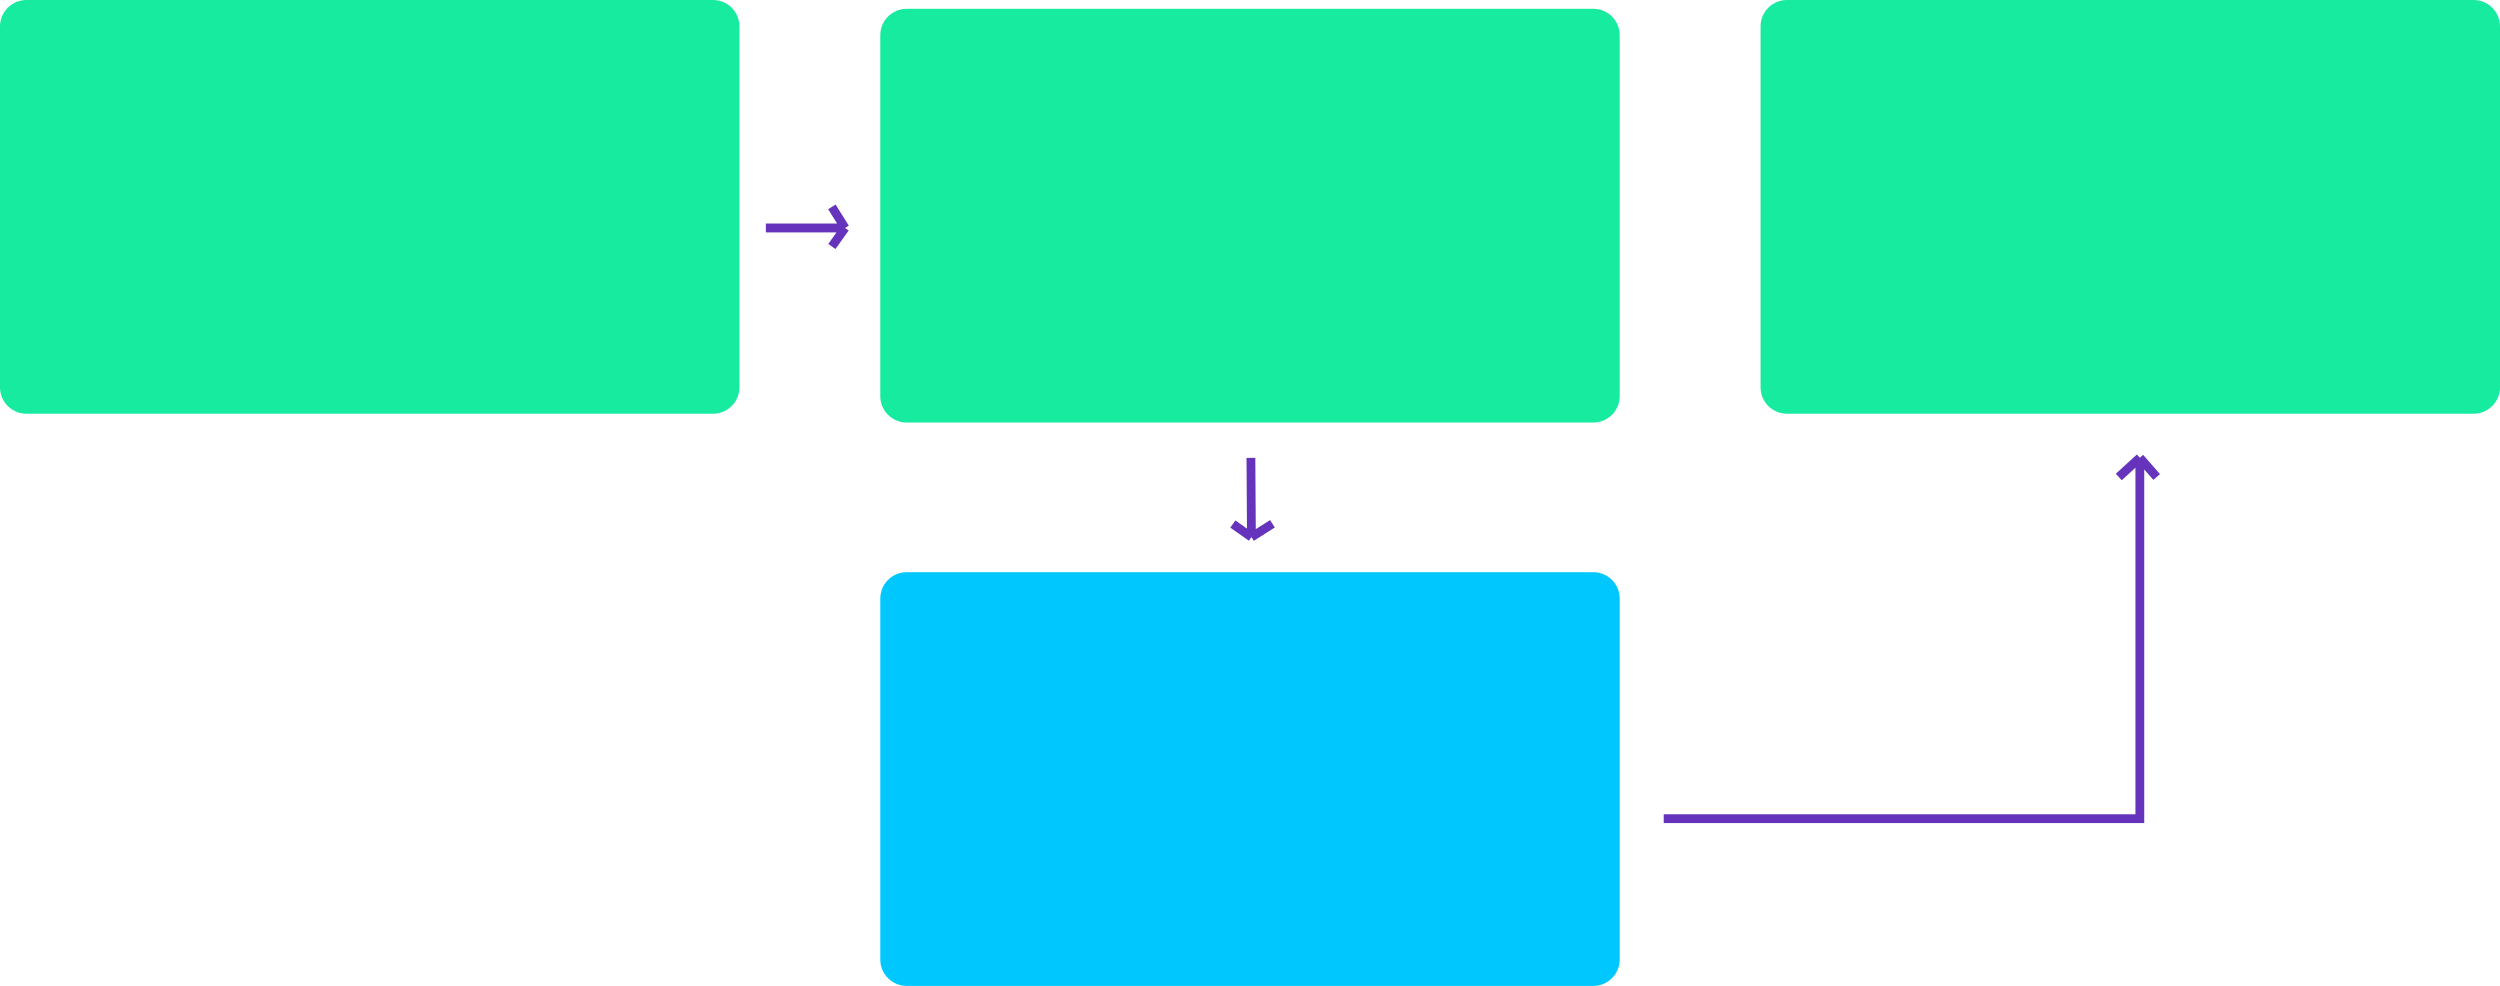
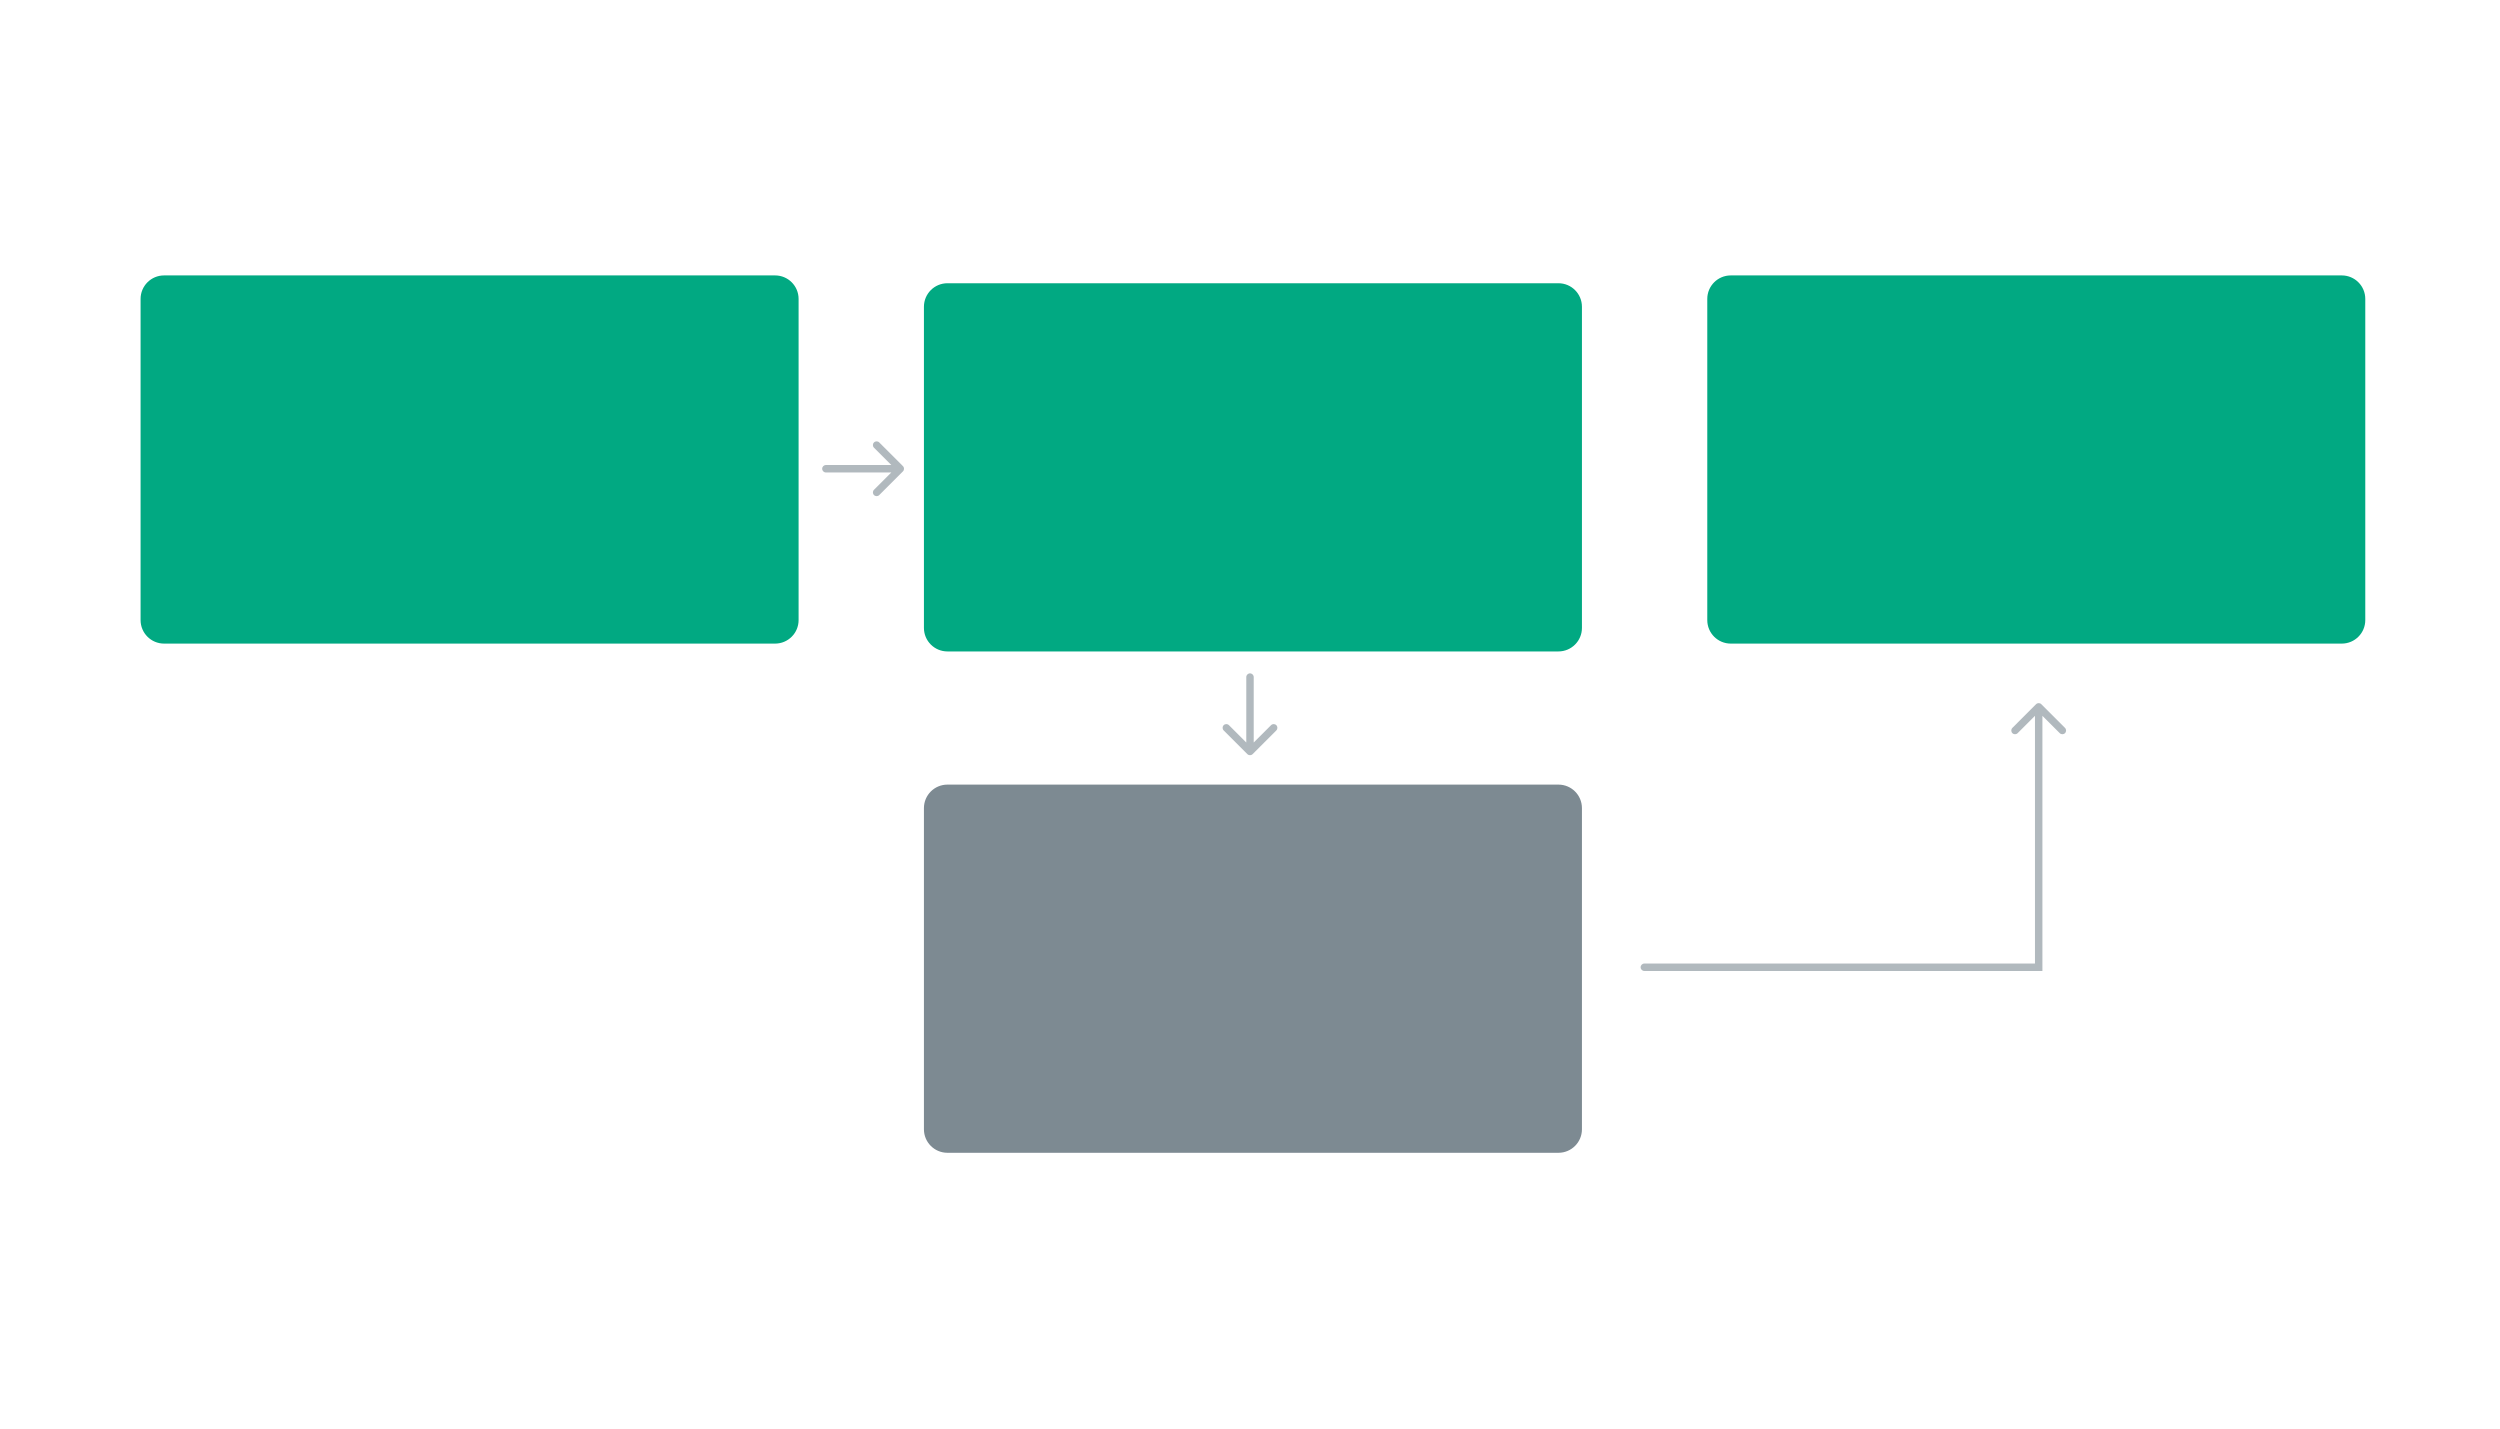
- <svg xmlns="http://www.w3.org/2000/svg" width="284" height="112" viewBox="0 0 284 112" fill="none">
-   <rect width="84" height="47" rx="3" fill="#17EBA0" />
-   <rect x="100" y="1" width="84" height="47" rx="3" fill="#17EBA0" />
-   <rect x="200" width="84" height="47" rx="3" fill="#17EBA0" />
-   <rect x="100" y="65" width="84" height="47" rx="3" fill="#00C8FF" />
-   <path d="M87 25.897H96M96 25.897L94.5 28M96 25.897L94.5 23.5" stroke="#6633BC" />
-   <path d="M142.103 52.016L142.163 61.016M142.163 61.016L140.05 59.53M142.163 61.016L144.55 59.5" stroke="#6633BC" />
-   <path d="M189 93H243.085V52M243.085 52L240.692 54.187M243.085 52L245 54.187" stroke="#6633BC" />
+ <svg xmlns="http://www.w3.org/2000/svg" width="336" height="192" viewBox="0 0 336 192" fill="none">
+   <path d="M104.172 37.016H22.053C20.308 37.016 18.894 38.43 18.894 40.174V83.341C18.894 85.086 20.308 86.5 22.053 86.5H104.172C105.917 86.5 107.331 85.086 107.331 83.341V40.174C107.331 38.43 105.917 37.016 104.172 37.016Z" fill="#01A982" />
+   <path d="M209.454 38.068H127.334C125.59 38.068 124.176 39.483 124.176 41.227V84.394C124.176 86.138 125.59 87.553 127.334 87.553H209.454C211.199 87.553 212.613 86.138 212.613 84.394V41.227C212.613 39.483 211.199 38.068 209.454 38.068Z" fill="#01A982" />
+   <path d="M314.736 37.016H232.616C230.872 37.016 229.458 38.43 229.458 40.174V83.341C229.458 85.086 230.872 86.5 232.616 86.5H314.736C316.48 86.5 317.894 85.086 317.894 83.341V40.174C317.894 38.43 316.48 37.016 314.736 37.016Z" fill="#01A982" />
+   <path d="M111 62.5C110.724 62.5 110.5 62.724 110.5 63C110.5 63.276 110.724 63.5 111 63.5V63V62.5ZM121.354 63.354C121.549 63.158 121.549 62.842 121.354 62.646L118.172 59.465C117.976 59.269 117.66 59.269 117.464 59.465C117.269 59.66 117.269 59.976 117.464 60.172L120.293 63L117.464 65.828C117.269 66.024 117.269 66.34 117.464 66.535C117.66 66.731 117.976 66.731 118.172 66.535L121.354 63.354ZM111 63V63.5H121V63V62.5H111V63Z" fill="#B1B9BE" />
+   <path d="M221 129.5C220.724 129.5 220.5 129.724 220.5 130C220.5 130.276 220.724 130.5 221 130.5V130V129.5ZM274 130V130.5H274.5V130H274ZM274.354 94.646C274.158 94.451 273.842 94.451 273.646 94.646L270.464 97.828C270.269 98.024 270.269 98.34 270.464 98.535C270.66 98.731 270.976 98.731 271.172 98.535L274 95.707L276.828 98.535C277.024 98.731 277.34 98.731 277.536 98.535C277.731 98.34 277.731 98.024 277.536 97.828L274.354 94.646ZM221 130V130.5H274V130V129.5H221V130ZM274 130H274.5V95H274H273.5V130H274Z" fill="#B1B9BE" />
+   <path d="M168.5 91C168.5 90.724 168.276 90.5 168 90.5C167.724 90.5 167.5 90.724 167.5 91H168H168.5ZM167.646 101.354C167.842 101.549 168.158 101.549 168.354 101.354L171.536 98.172C171.731 97.976 171.731 97.66 171.536 97.465C171.34 97.269 171.024 97.269 170.828 97.465L168 100.293L165.172 97.465C164.976 97.269 164.66 97.269 164.464 97.465C164.269 97.66 164.269 97.976 164.464 98.172L167.646 101.354ZM168 91H167.5V101H168H168.5V91H168Z" fill="#B1B9BE" />
+   <path d="M209.454 105.451H127.334C125.59 105.451 124.176 106.865 124.176 108.61V151.777C124.176 153.521 125.59 154.935 127.334 154.935H209.454C211.199 154.935 212.613 153.521 212.613 151.777V108.61C212.613 106.865 211.199 105.451 209.454 105.451Z" fill="#7D8A92" />
</svg>
